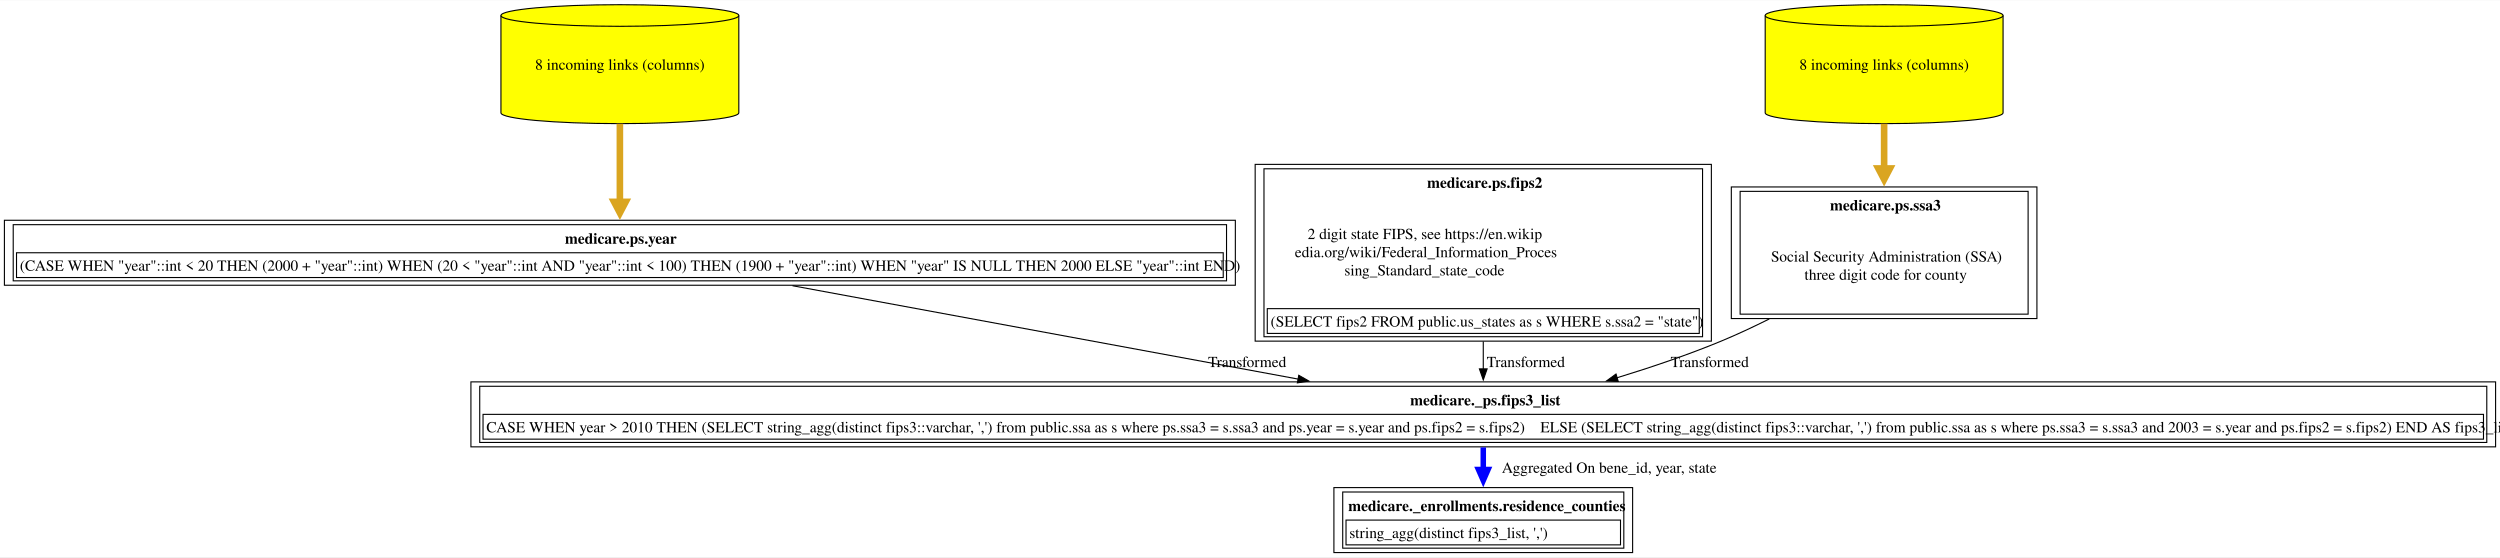
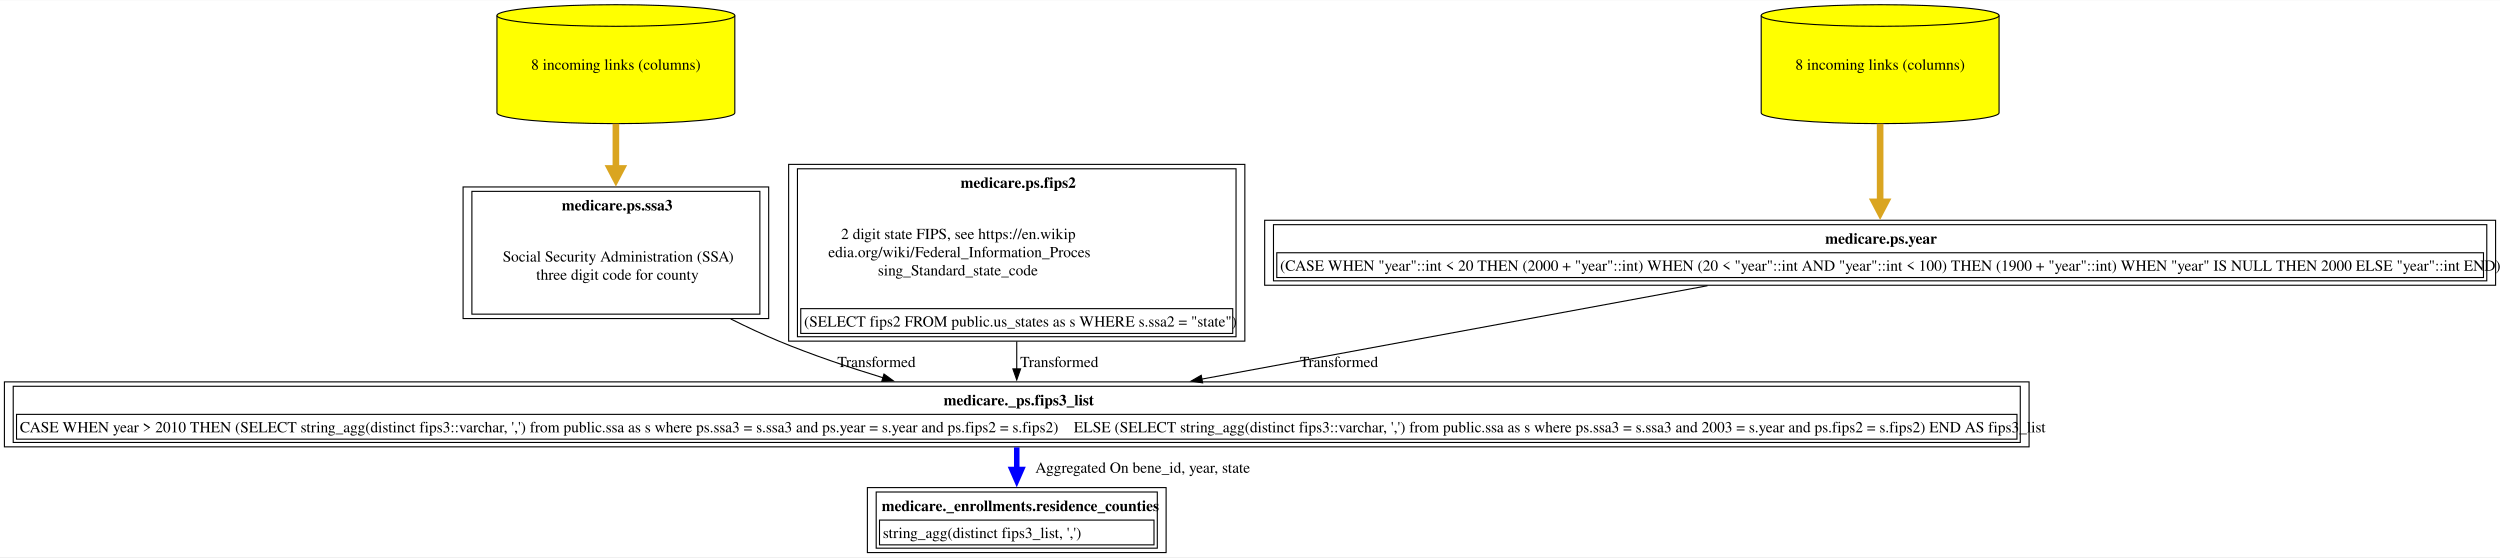
<svg xmlns="http://www.w3.org/2000/svg" xmlns:xlink="http://www.w3.org/1999/xlink" width="2270pt" height="506pt" viewBox="0.00 0.00 2270.12 505.50">
  <g id="graph0" class="graph" transform="scale(1 1) rotate(0) translate(4 501.5)">
    <polygon fill="white" stroke="none" points="-4,4 -4,-501.5 2266.12,-501.5 2266.12,4 -4,4" />
    <g id="node1" class="node">
      <g id="a_node1">
        <a xlink:href="../medicare._enrollments/residence_counties.html" xlink:title="&lt;TABLE&gt;" target="_blank">
-           <polygon fill="none" stroke="black" points="1478.5,-59 1207.25,-59 1207.25,0 1478.5,0 1478.5,-59" />
-           <text text-anchor="start" x="1220.25" y="-37.7" font-family="Times,serif" font-weight="bold" font-size="14.00">medicare._enrollments.residence_counties</text>
-           <polygon fill="none" stroke="black" points="1218.25,-7 1218.25,-29.5 1467.5,-29.5 1467.5,-7 1218.25,-7" />
-           <text text-anchor="start" x="1221.25" y="-13.2" font-family="Times,serif" font-size="14.00">string_agg(distinct fips3_list, ',')</text>
-           <polygon fill="none" stroke="black" points="1215.25,-4 1215.25,-55 1470.5,-55 1470.5,-4 1215.25,-4" />
+           <polygon fill="none" stroke="black" points="1054.88,-59 783.62,-59 783.62,0 1054.88,0 1054.88,-59" />
+           <text text-anchor="start" x="796.62" y="-37.7" font-family="Times,serif" font-weight="bold" font-size="14.00">medicare._enrollments.residence_counties</text>
+           <polygon fill="none" stroke="black" points="794.62,-7 794.62,-29.5 1043.88,-29.5 1043.88,-7 794.62,-7" />
+           <text text-anchor="start" x="797.62" y="-13.2" font-family="Times,serif" font-size="14.00">string_agg(distinct fips3_list, ',')</text>
+           <polygon fill="none" stroke="black" points="791.62,-4 791.62,-55 1046.88,-55 1046.88,-4 791.62,-4" />
        </a>
      </g>
    </g>
    <g id="node2" class="node">
      <g id="a_node2">
        <a xlink:href="../medicare._ps/fips3_list.html" xlink:title="&lt;TABLE&gt;" target="_blank">
-           <polygon fill="none" stroke="black" points="2262.12,-155 423.62,-155 423.62,-96 2262.12,-96 2262.12,-155" />
-           <text text-anchor="start" x="1276.5" y="-133.7" font-family="Times,serif" font-weight="bold" font-size="14.00">medicare._ps.fips3_list</text>
-           <polygon fill="none" stroke="black" points="434.62,-103 434.62,-125.5 2251.12,-125.5 2251.12,-103 434.62,-103" />
-           <text text-anchor="start" x="437.62" y="-109.2" font-family="Times,serif" font-size="14.00">CASE WHEN year &gt; 2010 THEN (SELECT string_agg(distinct fips3::varchar, ',') from public.ssa as s where ps.ssa3 = s.ssa3 and ps.year = s.year and ps.fips2 = s.fips2)    ELSE (SELECT string_agg(distinct fips3::varchar, ',') from public.ssa as s where ps.ssa3 = s.ssa3 and 2003 = s.year and ps.fips2 = s.fips2) END AS fips3_list</text>
-           <polygon fill="none" stroke="black" points="431.62,-100 431.62,-151 2254.12,-151 2254.12,-100 431.62,-100" />
+           <polygon fill="none" stroke="black" points="1838.5,-155 0,-155 0,-96 1838.5,-96 1838.5,-155" />
+           <text text-anchor="start" x="852.88" y="-133.7" font-family="Times,serif" font-weight="bold" font-size="14.00">medicare._ps.fips3_list</text>
+           <polygon fill="none" stroke="black" points="11,-103 11,-125.5 1827.5,-125.5 1827.5,-103 11,-103" />
+           <text text-anchor="start" x="14" y="-109.2" font-family="Times,serif" font-size="14.00">CASE WHEN year &gt; 2010 THEN (SELECT string_agg(distinct fips3::varchar, ',') from public.ssa as s where ps.ssa3 = s.ssa3 and ps.year = s.year and ps.fips2 = s.fips2)    ELSE (SELECT string_agg(distinct fips3::varchar, ',') from public.ssa as s where ps.ssa3 = s.ssa3 and 2003 = s.year and ps.fips2 = s.fips2) END AS fips3_list</text>
+           <polygon fill="none" stroke="black" points="8,-100 8,-151 1830.5,-151 1830.5,-100 8,-100" />
        </a>
      </g>
    </g>
    <g id="edge1" class="edge">
-       <path fill="none" stroke="blue" stroke-width="5" d="M1342.88,-95.53C1342.88,-89.13 1342.88,-82.2 1342.88,-75.33" />
-       <polygon fill="blue" stroke="blue" stroke-width="5" points="1347.25,-75.45 1342.88,-65.45 1338.5,-75.45 1347.25,-75.45" />
-       <text text-anchor="middle" x="1457.25" y="-72.45" font-family="Times,serif" font-size="14.00">	  Aggregated On bene_id, year, state</text>
+       <path fill="none" stroke="blue" stroke-width="5" d="M919.25,-95.53C919.25,-89.13 919.25,-82.2 919.25,-75.33" />
+       <polygon fill="blue" stroke="blue" stroke-width="5" points="923.63,-75.45 919.25,-65.45 914.88,-75.45 923.63,-75.45" />
+       <text text-anchor="middle" x="1033.62" y="-72.45" font-family="Times,serif" font-size="14.00">	  Aggregated On bene_id, year, state</text>
    </g>
    <g id="node3" class="node">
      <g id="a_node3">
-         <a xlink:href="../medicare.ps/year.html" xlink:title="&lt;TABLE&gt;" target="_blank">
-           <polygon fill="none" stroke="black" points="1117.75,-301.75 0,-301.75 0,-242.75 1117.75,-242.75 1117.75,-301.75" />
-           <text text-anchor="start" x="509" y="-280.45" font-family="Times,serif" font-weight="bold" font-size="14.00">medicare.ps.year</text>
-           <polygon fill="none" stroke="black" points="11,-249.75 11,-272.25 1106.75,-272.25 1106.75,-249.75 11,-249.75" />
-           <text text-anchor="start" x="14" y="-255.95" font-family="Times,serif" font-size="14.00">(CASE WHEN "year"::int &lt; 20 THEN (2000 + "year"::int) WHEN (20 &lt; "year"::int AND "year"::int &lt; 100) THEN (1900 + "year"::int) WHEN "year" IS NULL THEN 2000 ELSE "year"::int END)</text>
-           <polygon fill="none" stroke="black" points="8,-246.75 8,-297.75 1109.75,-297.75 1109.75,-246.75 8,-246.75" />
+         <a xlink:href="../medicare.ps/ssa3.html" xlink:title="&lt;TABLE&gt;" target="_blank">
+           <polygon fill="none" stroke="black" points="694,-332 416.5,-332 416.5,-212.5 694,-212.5 694,-332" />
+           <text text-anchor="start" x="506.12" y="-310.7" font-family="Times,serif" font-weight="bold" font-size="14.00">medicare.ps.ssa3</text>
+           <text text-anchor="start" x="452.5" y="-264.2" font-family="Times,serif" font-size="14.00">Social Security Administration (SSA)</text>
+           <text text-anchor="start" x="482.88" y="-247.7" font-family="Times,serif" font-size="14.00">three digit code for county</text>
+           <polygon fill="none" stroke="black" points="424.5,-216.5 424.5,-328 686,-328 686,-216.5 424.5,-216.5" />
        </a>
      </g>
    </g>
    <g id="edge2" class="edge">
-       <path fill="none" stroke="black" d="M715.64,-242.31C848.67,-217.75 1039.04,-182.6 1175.11,-157.47" />
-       <polygon fill="black" stroke="black" points="1175.36,-160.99 1184.55,-155.73 1174.08,-154.1 1175.36,-160.99" />
-       <text text-anchor="middle" x="1128.5" y="-168.45" font-family="Times,serif" font-size="14.00">  Transformed</text>
+       <path fill="none" stroke="black" d="M659.52,-212.15C674,-204.91 688.85,-197.97 703.25,-192 733.28,-179.55 766.54,-168.29 797.77,-158.75" />
+       <polygon fill="black" stroke="black" points="798.71,-162.13 807.27,-155.89 796.69,-155.42 798.71,-162.13" />
+       <text text-anchor="middle" x="791.88" y="-168.45" font-family="Times,serif" font-size="14.00">  Transformed</text>
    </g>
    <g id="node4" class="node">
      <g id="a_node4">
-         <a xlink:href="../medicare.ps/year.html" xlink:title="8 incoming links (columns)" target="_blank">
-           <path fill="yellow" stroke="black" d="M666.88,-487.68C666.88,-493.1 618.47,-497.5 558.88,-497.5 499.28,-497.5 450.88,-493.1 450.88,-487.68 450.88,-487.68 450.88,-399.32 450.88,-399.32 450.88,-393.9 499.28,-389.5 558.88,-389.5 618.47,-389.5 666.88,-393.9 666.88,-399.32 666.88,-399.32 666.88,-487.68 666.88,-487.68" />
-           <path fill="none" stroke="black" d="M666.88,-487.68C666.88,-482.26 618.47,-477.86 558.88,-477.86 499.28,-477.86 450.88,-482.26 450.88,-487.68" />
-           <text text-anchor="middle" x="558.88" y="-438.45" font-family="Times,serif" font-size="14.00">8 incoming links (columns)</text>
+         <a xlink:href="../medicare.ps/ssa3.html" xlink:title="8 incoming links (columns)" target="_blank">
+           <path fill="yellow" stroke="black" d="M663.25,-487.68C663.25,-493.1 614.84,-497.5 555.25,-497.5 495.66,-497.5 447.25,-493.1 447.25,-487.68 447.25,-487.68 447.25,-399.32 447.25,-399.32 447.25,-393.9 495.66,-389.5 555.25,-389.5 614.84,-389.5 663.25,-393.9 663.25,-399.32 663.25,-399.32 663.25,-487.68 663.25,-487.68" />
+           <path fill="none" stroke="black" d="M663.25,-487.68C663.25,-482.26 614.84,-477.86 555.25,-477.86 495.66,-477.86 447.25,-482.26 447.25,-487.68" />
+           <text text-anchor="middle" x="555.25" y="-438.45" font-family="Times,serif" font-size="14.00">8 incoming links (columns)</text>
        </a>
      </g>
    </g>
    <g id="edge3" class="edge">
-       <path fill="none" stroke="goldenrod" stroke-width="6" d="M558.88,-389.41C558.88,-366.62 558.88,-340.26 558.88,-318.42" />
-       <polygon fill="goldenrod" stroke="goldenrod" stroke-width="6" points="564.13,-318.48 558.88,-308.48 553.63,-318.48 564.13,-318.48" />
+       <path fill="none" stroke="goldenrod" stroke-width="6" d="M555.25,-389.41C555.25,-376.38 555.25,-362.19 555.25,-348.34" />
+       <polygon fill="goldenrod" stroke="goldenrod" stroke-width="6" points="560.5,-348.79 555.25,-338.79 550,-348.79 560.5,-348.79" />
    </g>
    <g id="node5" class="node">
      <g id="a_node5">
        <a xlink:href="../medicare.ps/fips2.html" xlink:title="&lt;TABLE&gt;" target="_blank">
-           <polygon fill="none" stroke="black" points="1550,-352.5 1135.75,-352.5 1135.75,-192 1550,-192 1550,-352.5" />
-           <text text-anchor="start" x="1291.88" y="-331.2" font-family="Times,serif" font-weight="bold" font-size="14.00">medicare.ps.fips2</text>
-           <text text-anchor="start" x="1183.38" y="-284.7" font-family="Times,serif" font-size="14.00">2 digit state FIPS, see https://en.wikip</text>
-           <text text-anchor="start" x="1171.75" y="-268.2" font-family="Times,serif" font-size="14.00">edia.org/wiki/Federal_Information_Proces</text>
-           <text text-anchor="start" x="1216.75" y="-251.7" font-family="Times,serif" font-size="14.00">sing_Standard_state_code</text>
-           <polygon fill="none" stroke="black" points="1146.75,-199 1146.75,-221.5 1539,-221.5 1539,-199 1146.75,-199" />
-           <text text-anchor="start" x="1149.75" y="-205.2" font-family="Times,serif" font-size="14.00">(SELECT fips2 FROM public.us_states as s WHERE s.ssa2 = "state")</text>
-           <polygon fill="none" stroke="black" points="1143.75,-196 1143.75,-348.5 1542,-348.5 1542,-196 1143.75,-196" />
+           <polygon fill="none" stroke="black" points="1126.38,-352.5 712.12,-352.5 712.12,-192 1126.38,-192 1126.38,-352.5" />
+           <text text-anchor="start" x="868.25" y="-331.2" font-family="Times,serif" font-weight="bold" font-size="14.00">medicare.ps.fips2</text>
+           <text text-anchor="start" x="759.75" y="-284.7" font-family="Times,serif" font-size="14.00">2 digit state FIPS, see https://en.wikip</text>
+           <text text-anchor="start" x="748.12" y="-268.2" font-family="Times,serif" font-size="14.00">edia.org/wiki/Federal_Information_Proces</text>
+           <text text-anchor="start" x="793.12" y="-251.7" font-family="Times,serif" font-size="14.00">sing_Standard_state_code</text>
+           <polygon fill="none" stroke="black" points="723.12,-199 723.12,-221.5 1115.38,-221.5 1115.38,-199 723.12,-199" />
+           <text text-anchor="start" x="726.12" y="-205.2" font-family="Times,serif" font-size="14.00">(SELECT fips2 FROM public.us_states as s WHERE s.ssa2 = "state")</text>
+           <polygon fill="none" stroke="black" points="720.12,-196 720.12,-348.5 1118.38,-348.5 1118.38,-196 720.12,-196" />
        </a>
      </g>
    </g>
    <g id="edge4" class="edge">
-       <path fill="none" stroke="black" d="M1342.88,-191.68C1342.88,-183.04 1342.88,-174.54 1342.88,-166.68" />
-       <polygon fill="black" stroke="black" points="1346.38,-166.81 1342.88,-156.81 1339.38,-166.81 1346.38,-166.81" />
-       <text text-anchor="middle" x="1381.5" y="-168.45" font-family="Times,serif" font-size="14.00">  Transformed</text>
+       <path fill="none" stroke="black" d="M919.25,-191.68C919.25,-183.04 919.25,-174.54 919.25,-166.68" />
+       <polygon fill="black" stroke="black" points="922.75,-166.81 919.25,-156.81 915.75,-166.81 922.75,-166.81" />
+       <text text-anchor="middle" x="957.88" y="-168.45" font-family="Times,serif" font-size="14.00">  Transformed</text>
    </g>
    <g id="node6" class="node">
      <g id="a_node6">
-         <a xlink:href="../medicare.ps/ssa3.html" xlink:title="&lt;TABLE&gt;" target="_blank">
-           <polygon fill="none" stroke="black" points="1845.62,-332 1568.12,-332 1568.12,-212.5 1845.62,-212.5 1845.62,-332" />
-           <text text-anchor="start" x="1657.75" y="-310.7" font-family="Times,serif" font-weight="bold" font-size="14.00">medicare.ps.ssa3</text>
-           <text text-anchor="start" x="1604.12" y="-264.2" font-family="Times,serif" font-size="14.00">Social Security Administration (SSA)</text>
-           <text text-anchor="start" x="1634.5" y="-247.7" font-family="Times,serif" font-size="14.00">three digit code for county</text>
-           <polygon fill="none" stroke="black" points="1576.12,-216.5 1576.12,-328 1837.62,-328 1837.62,-216.5 1576.12,-216.5" />
+         <a xlink:href="../medicare.ps/year.html" xlink:title="&lt;TABLE&gt;" target="_blank">
+           <polygon fill="none" stroke="black" points="2262.12,-301.75 1144.38,-301.75 1144.38,-242.75 2262.12,-242.75 2262.12,-301.75" />
+           <text text-anchor="start" x="1653.38" y="-280.45" font-family="Times,serif" font-weight="bold" font-size="14.00">medicare.ps.year</text>
+           <polygon fill="none" stroke="black" points="1155.38,-249.75 1155.38,-272.25 2251.12,-272.25 2251.12,-249.75 1155.38,-249.75" />
+           <text text-anchor="start" x="1158.38" y="-255.95" font-family="Times,serif" font-size="14.00">(CASE WHEN "year"::int &lt; 20 THEN (2000 + "year"::int) WHEN (20 &lt; "year"::int AND "year"::int &lt; 100) THEN (1900 + "year"::int) WHEN "year" IS NULL THEN 2000 ELSE "year"::int END)</text>
+           <polygon fill="none" stroke="black" points="1152.38,-246.75 1152.38,-297.75 2254.12,-297.75 2254.12,-246.75 1152.38,-246.75" />
        </a>
      </g>
    </g>
    <g id="edge5" class="edge">
-       <path fill="none" stroke="black" d="M1602.6,-212.15C1588.13,-204.91 1573.28,-197.97 1558.88,-192 1528.84,-179.55 1495.59,-168.29 1464.36,-158.75" />
-       <polygon fill="black" stroke="black" points="1465.43,-155.42 1454.85,-155.89 1463.42,-162.13 1465.43,-155.42" />
-       <text text-anchor="middle" x="1548.5" y="-168.45" font-family="Times,serif" font-size="14.00">  Transformed</text>
+       <path fill="none" stroke="black" d="M1546.48,-242.31C1413.46,-217.75 1223.08,-182.6 1087.02,-157.47" />
+       <polygon fill="black" stroke="black" points="1088.04,-154.1 1077.57,-155.73 1086.77,-160.99 1088.04,-154.1" />
+       <text text-anchor="middle" x="1211.88" y="-168.45" font-family="Times,serif" font-size="14.00">  Transformed</text>
    </g>
    <g id="node7" class="node">
      <g id="a_node7">
-         <a xlink:href="../medicare.ps/ssa3.html" xlink:title="8 incoming links (columns)" target="_blank">
-           <path fill="yellow" stroke="black" d="M1814.88,-487.68C1814.88,-493.1 1766.47,-497.5 1706.88,-497.5 1647.28,-497.5 1598.88,-493.1 1598.88,-487.68 1598.88,-487.68 1598.88,-399.32 1598.88,-399.32 1598.88,-393.9 1647.28,-389.5 1706.88,-389.5 1766.47,-389.5 1814.88,-393.9 1814.88,-399.32 1814.88,-399.32 1814.88,-487.68 1814.88,-487.68" />
-           <path fill="none" stroke="black" d="M1814.88,-487.68C1814.88,-482.26 1766.47,-477.86 1706.88,-477.86 1647.28,-477.86 1598.88,-482.26 1598.88,-487.68" />
-           <text text-anchor="middle" x="1706.88" y="-438.45" font-family="Times,serif" font-size="14.00">8 incoming links (columns)</text>
+         <a xlink:href="../medicare.ps/year.html" xlink:title="8 incoming links (columns)" target="_blank">
+           <path fill="yellow" stroke="black" d="M1811.25,-487.68C1811.25,-493.1 1762.84,-497.5 1703.25,-497.5 1643.66,-497.5 1595.25,-493.1 1595.25,-487.68 1595.25,-487.68 1595.25,-399.32 1595.25,-399.32 1595.25,-393.9 1643.66,-389.5 1703.25,-389.5 1762.84,-389.5 1811.25,-393.9 1811.25,-399.32 1811.25,-399.32 1811.25,-487.68 1811.25,-487.68" />
+           <path fill="none" stroke="black" d="M1811.25,-487.68C1811.25,-482.26 1762.84,-477.86 1703.25,-477.86 1643.66,-477.86 1595.25,-482.26 1595.25,-487.68" />
+           <text text-anchor="middle" x="1703.25" y="-438.45" font-family="Times,serif" font-size="14.00">8 incoming links (columns)</text>
        </a>
      </g>
    </g>
    <g id="edge6" class="edge">
-       <path fill="none" stroke="goldenrod" stroke-width="6" d="M1706.88,-389.41C1706.88,-376.38 1706.88,-362.19 1706.88,-348.34" />
-       <polygon fill="goldenrod" stroke="goldenrod" stroke-width="6" points="1712.13,-348.79 1706.88,-338.79 1701.63,-348.79 1712.13,-348.79" />
+       <path fill="none" stroke="goldenrod" stroke-width="6" d="M1703.25,-389.41C1703.25,-366.62 1703.25,-340.26 1703.25,-318.42" />
+       <polygon fill="goldenrod" stroke="goldenrod" stroke-width="6" points="1708.5,-318.48 1703.25,-308.48 1698,-318.48 1708.5,-318.48" />
    </g>
  </g>
</svg>
